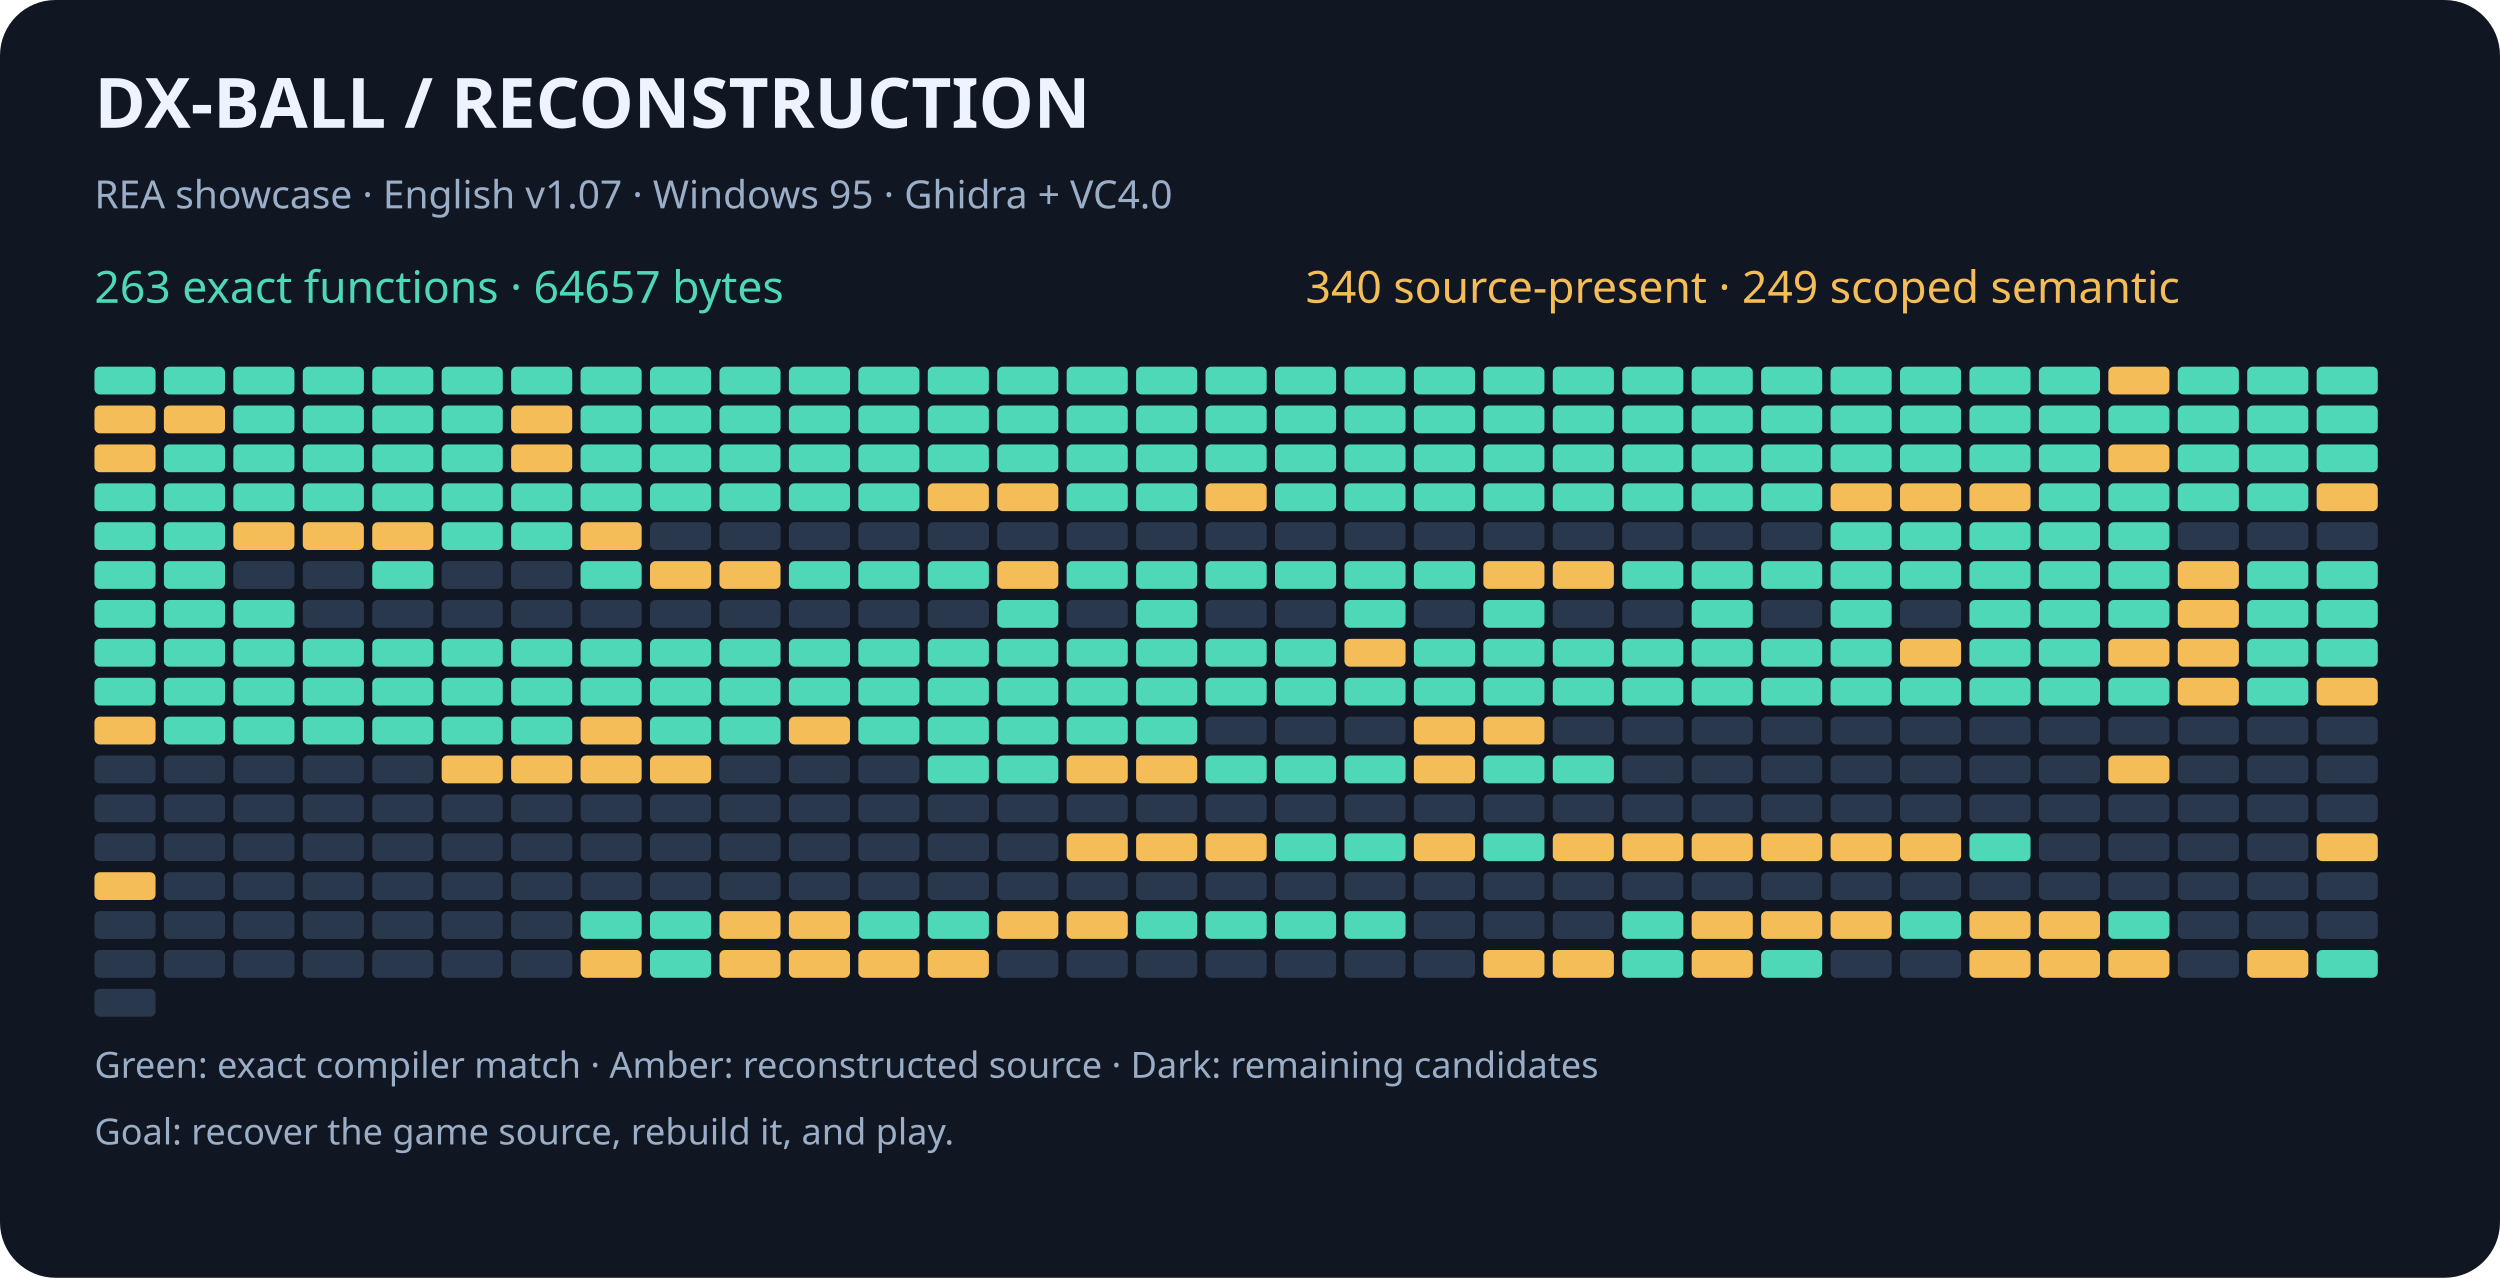
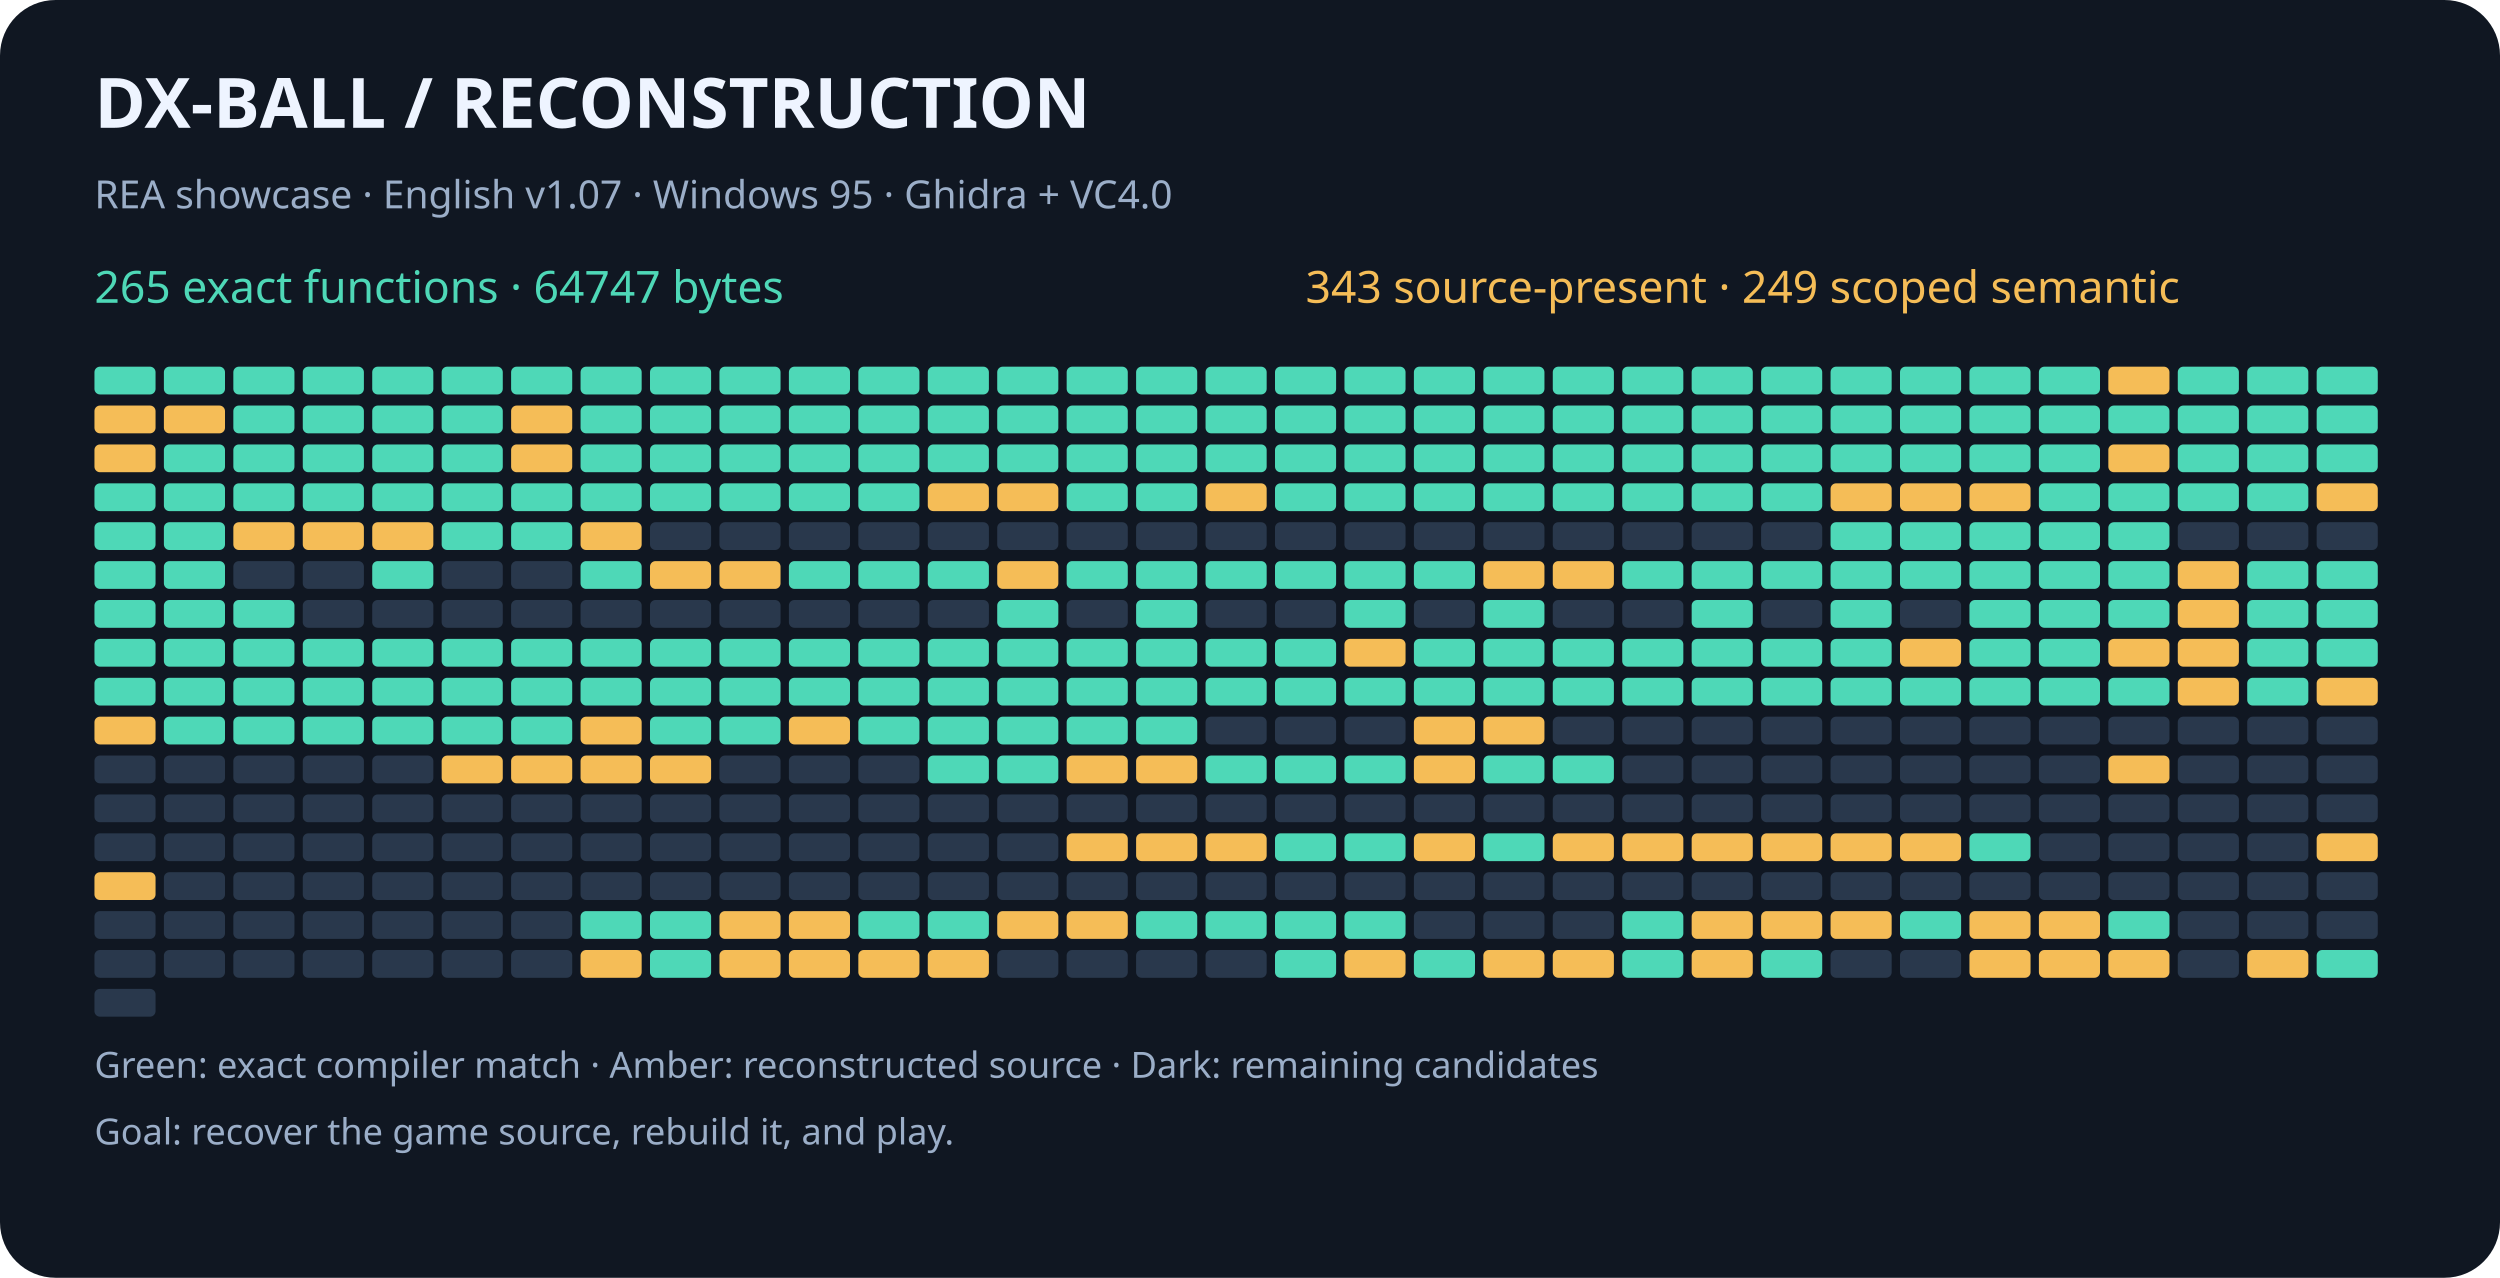
<svg xmlns="http://www.w3.org/2000/svg" width="900" height="460" viewBox="0 0 900 460" role="img" aria-labelledby="title desc">
  <rect width="900" height="460" rx="20" fill="#101722" />
  <g font-family="sans-serif">
    <text x="34" y="46" fill="#eef4ff" font-size="25" font-weight="bold">DX-BALL  /  RECONSTRUCTION</text>
    <text x="34" y="75" fill="#9baec8" font-size="14">REA showcase · English v1.07 · Windows 95 · Ghidra + VC4.0</text>
-     <text x="34" y="109" fill="#4ed8b7" font-size="16">263 exact functions · 64657 bytes</text>
-     <text x="470" y="109" fill="#f5bd57" font-size="16">340 source-present · 249 scoped semantic</text>
+     <text x="34" y="109" fill="#4ed8b7" font-size="16">265 exact functions · 64747 bytes</text>
+     <text x="470" y="109" fill="#f5bd57" font-size="16">343 source-present · 249 scoped semantic</text>
    <rect x="34" y="132" width="22" height="10" rx="2" fill="#4ed8b7" />
    <rect x="59" y="132" width="22" height="10" rx="2" fill="#4ed8b7" />
    <rect x="84" y="132" width="22" height="10" rx="2" fill="#4ed8b7" />
    <rect x="109" y="132" width="22" height="10" rx="2" fill="#4ed8b7" />
    <rect x="134" y="132" width="22" height="10" rx="2" fill="#4ed8b7" />
    <rect x="159" y="132" width="22" height="10" rx="2" fill="#4ed8b7" />
    <rect x="184" y="132" width="22" height="10" rx="2" fill="#4ed8b7" />
    <rect x="209" y="132" width="22" height="10" rx="2" fill="#4ed8b7" />
    <rect x="234" y="132" width="22" height="10" rx="2" fill="#4ed8b7" />
    <rect x="259" y="132" width="22" height="10" rx="2" fill="#4ed8b7" />
    <rect x="284" y="132" width="22" height="10" rx="2" fill="#4ed8b7" />
    <rect x="309" y="132" width="22" height="10" rx="2" fill="#4ed8b7" />
    <rect x="334" y="132" width="22" height="10" rx="2" fill="#4ed8b7" />
    <rect x="359" y="132" width="22" height="10" rx="2" fill="#4ed8b7" />
    <rect x="384" y="132" width="22" height="10" rx="2" fill="#4ed8b7" />
    <rect x="409" y="132" width="22" height="10" rx="2" fill="#4ed8b7" />
    <rect x="434" y="132" width="22" height="10" rx="2" fill="#4ed8b7" />
    <rect x="459" y="132" width="22" height="10" rx="2" fill="#4ed8b7" />
    <rect x="484" y="132" width="22" height="10" rx="2" fill="#4ed8b7" />
    <rect x="509" y="132" width="22" height="10" rx="2" fill="#4ed8b7" />
    <rect x="534" y="132" width="22" height="10" rx="2" fill="#4ed8b7" />
    <rect x="559" y="132" width="22" height="10" rx="2" fill="#4ed8b7" />
    <rect x="584" y="132" width="22" height="10" rx="2" fill="#4ed8b7" />
    <rect x="609" y="132" width="22" height="10" rx="2" fill="#4ed8b7" />
    <rect x="634" y="132" width="22" height="10" rx="2" fill="#4ed8b7" />
    <rect x="659" y="132" width="22" height="10" rx="2" fill="#4ed8b7" />
    <rect x="684" y="132" width="22" height="10" rx="2" fill="#4ed8b7" />
    <rect x="709" y="132" width="22" height="10" rx="2" fill="#4ed8b7" />
    <rect x="734" y="132" width="22" height="10" rx="2" fill="#4ed8b7" />
    <rect x="759" y="132" width="22" height="10" rx="2" fill="#f5bd57" />
    <rect x="784" y="132" width="22" height="10" rx="2" fill="#4ed8b7" />
    <rect x="809" y="132" width="22" height="10" rx="2" fill="#4ed8b7" />
    <rect x="834" y="132" width="22" height="10" rx="2" fill="#4ed8b7" />
    <rect x="34" y="146" width="22" height="10" rx="2" fill="#f5bd57" />
    <rect x="59" y="146" width="22" height="10" rx="2" fill="#f5bd57" />
    <rect x="84" y="146" width="22" height="10" rx="2" fill="#4ed8b7" />
    <rect x="109" y="146" width="22" height="10" rx="2" fill="#4ed8b7" />
    <rect x="134" y="146" width="22" height="10" rx="2" fill="#4ed8b7" />
    <rect x="159" y="146" width="22" height="10" rx="2" fill="#4ed8b7" />
    <rect x="184" y="146" width="22" height="10" rx="2" fill="#f5bd57" />
    <rect x="209" y="146" width="22" height="10" rx="2" fill="#4ed8b7" />
    <rect x="234" y="146" width="22" height="10" rx="2" fill="#4ed8b7" />
    <rect x="259" y="146" width="22" height="10" rx="2" fill="#4ed8b7" />
    <rect x="284" y="146" width="22" height="10" rx="2" fill="#4ed8b7" />
    <rect x="309" y="146" width="22" height="10" rx="2" fill="#4ed8b7" />
    <rect x="334" y="146" width="22" height="10" rx="2" fill="#4ed8b7" />
    <rect x="359" y="146" width="22" height="10" rx="2" fill="#4ed8b7" />
    <rect x="384" y="146" width="22" height="10" rx="2" fill="#4ed8b7" />
    <rect x="409" y="146" width="22" height="10" rx="2" fill="#4ed8b7" />
    <rect x="434" y="146" width="22" height="10" rx="2" fill="#4ed8b7" />
    <rect x="459" y="146" width="22" height="10" rx="2" fill="#4ed8b7" />
    <rect x="484" y="146" width="22" height="10" rx="2" fill="#4ed8b7" />
    <rect x="509" y="146" width="22" height="10" rx="2" fill="#4ed8b7" />
    <rect x="534" y="146" width="22" height="10" rx="2" fill="#4ed8b7" />
    <rect x="559" y="146" width="22" height="10" rx="2" fill="#4ed8b7" />
    <rect x="584" y="146" width="22" height="10" rx="2" fill="#4ed8b7" />
    <rect x="609" y="146" width="22" height="10" rx="2" fill="#4ed8b7" />
    <rect x="634" y="146" width="22" height="10" rx="2" fill="#4ed8b7" />
    <rect x="659" y="146" width="22" height="10" rx="2" fill="#4ed8b7" />
    <rect x="684" y="146" width="22" height="10" rx="2" fill="#4ed8b7" />
    <rect x="709" y="146" width="22" height="10" rx="2" fill="#4ed8b7" />
    <rect x="734" y="146" width="22" height="10" rx="2" fill="#4ed8b7" />
    <rect x="759" y="146" width="22" height="10" rx="2" fill="#4ed8b7" />
    <rect x="784" y="146" width="22" height="10" rx="2" fill="#4ed8b7" />
    <rect x="809" y="146" width="22" height="10" rx="2" fill="#4ed8b7" />
    <rect x="834" y="146" width="22" height="10" rx="2" fill="#4ed8b7" />
    <rect x="34" y="160" width="22" height="10" rx="2" fill="#f5bd57" />
    <rect x="59" y="160" width="22" height="10" rx="2" fill="#4ed8b7" />
    <rect x="84" y="160" width="22" height="10" rx="2" fill="#4ed8b7" />
    <rect x="109" y="160" width="22" height="10" rx="2" fill="#4ed8b7" />
    <rect x="134" y="160" width="22" height="10" rx="2" fill="#4ed8b7" />
    <rect x="159" y="160" width="22" height="10" rx="2" fill="#4ed8b7" />
    <rect x="184" y="160" width="22" height="10" rx="2" fill="#f5bd57" />
    <rect x="209" y="160" width="22" height="10" rx="2" fill="#4ed8b7" />
    <rect x="234" y="160" width="22" height="10" rx="2" fill="#4ed8b7" />
    <rect x="259" y="160" width="22" height="10" rx="2" fill="#4ed8b7" />
    <rect x="284" y="160" width="22" height="10" rx="2" fill="#4ed8b7" />
    <rect x="309" y="160" width="22" height="10" rx="2" fill="#4ed8b7" />
    <rect x="334" y="160" width="22" height="10" rx="2" fill="#4ed8b7" />
    <rect x="359" y="160" width="22" height="10" rx="2" fill="#4ed8b7" />
    <rect x="384" y="160" width="22" height="10" rx="2" fill="#4ed8b7" />
    <rect x="409" y="160" width="22" height="10" rx="2" fill="#4ed8b7" />
    <rect x="434" y="160" width="22" height="10" rx="2" fill="#4ed8b7" />
    <rect x="459" y="160" width="22" height="10" rx="2" fill="#4ed8b7" />
    <rect x="484" y="160" width="22" height="10" rx="2" fill="#4ed8b7" />
    <rect x="509" y="160" width="22" height="10" rx="2" fill="#4ed8b7" />
    <rect x="534" y="160" width="22" height="10" rx="2" fill="#4ed8b7" />
    <rect x="559" y="160" width="22" height="10" rx="2" fill="#4ed8b7" />
    <rect x="584" y="160" width="22" height="10" rx="2" fill="#4ed8b7" />
    <rect x="609" y="160" width="22" height="10" rx="2" fill="#4ed8b7" />
    <rect x="634" y="160" width="22" height="10" rx="2" fill="#4ed8b7" />
    <rect x="659" y="160" width="22" height="10" rx="2" fill="#4ed8b7" />
    <rect x="684" y="160" width="22" height="10" rx="2" fill="#4ed8b7" />
    <rect x="709" y="160" width="22" height="10" rx="2" fill="#4ed8b7" />
    <rect x="734" y="160" width="22" height="10" rx="2" fill="#4ed8b7" />
    <rect x="759" y="160" width="22" height="10" rx="2" fill="#f5bd57" />
    <rect x="784" y="160" width="22" height="10" rx="2" fill="#4ed8b7" />
    <rect x="809" y="160" width="22" height="10" rx="2" fill="#4ed8b7" />
    <rect x="834" y="160" width="22" height="10" rx="2" fill="#4ed8b7" />
    <rect x="34" y="174" width="22" height="10" rx="2" fill="#4ed8b7" />
    <rect x="59" y="174" width="22" height="10" rx="2" fill="#4ed8b7" />
    <rect x="84" y="174" width="22" height="10" rx="2" fill="#4ed8b7" />
    <rect x="109" y="174" width="22" height="10" rx="2" fill="#4ed8b7" />
    <rect x="134" y="174" width="22" height="10" rx="2" fill="#4ed8b7" />
    <rect x="159" y="174" width="22" height="10" rx="2" fill="#4ed8b7" />
    <rect x="184" y="174" width="22" height="10" rx="2" fill="#4ed8b7" />
    <rect x="209" y="174" width="22" height="10" rx="2" fill="#4ed8b7" />
    <rect x="234" y="174" width="22" height="10" rx="2" fill="#4ed8b7" />
    <rect x="259" y="174" width="22" height="10" rx="2" fill="#4ed8b7" />
    <rect x="284" y="174" width="22" height="10" rx="2" fill="#4ed8b7" />
    <rect x="309" y="174" width="22" height="10" rx="2" fill="#4ed8b7" />
    <rect x="334" y="174" width="22" height="10" rx="2" fill="#f5bd57" />
    <rect x="359" y="174" width="22" height="10" rx="2" fill="#f5bd57" />
    <rect x="384" y="174" width="22" height="10" rx="2" fill="#4ed8b7" />
    <rect x="409" y="174" width="22" height="10" rx="2" fill="#4ed8b7" />
    <rect x="434" y="174" width="22" height="10" rx="2" fill="#f5bd57" />
    <rect x="459" y="174" width="22" height="10" rx="2" fill="#4ed8b7" />
    <rect x="484" y="174" width="22" height="10" rx="2" fill="#4ed8b7" />
    <rect x="509" y="174" width="22" height="10" rx="2" fill="#4ed8b7" />
    <rect x="534" y="174" width="22" height="10" rx="2" fill="#4ed8b7" />
    <rect x="559" y="174" width="22" height="10" rx="2" fill="#4ed8b7" />
    <rect x="584" y="174" width="22" height="10" rx="2" fill="#4ed8b7" />
    <rect x="609" y="174" width="22" height="10" rx="2" fill="#4ed8b7" />
    <rect x="634" y="174" width="22" height="10" rx="2" fill="#4ed8b7" />
    <rect x="659" y="174" width="22" height="10" rx="2" fill="#f5bd57" />
    <rect x="684" y="174" width="22" height="10" rx="2" fill="#f5bd57" />
    <rect x="709" y="174" width="22" height="10" rx="2" fill="#f5bd57" />
    <rect x="734" y="174" width="22" height="10" rx="2" fill="#4ed8b7" />
    <rect x="759" y="174" width="22" height="10" rx="2" fill="#4ed8b7" />
    <rect x="784" y="174" width="22" height="10" rx="2" fill="#4ed8b7" />
    <rect x="809" y="174" width="22" height="10" rx="2" fill="#4ed8b7" />
    <rect x="834" y="174" width="22" height="10" rx="2" fill="#f5bd57" />
    <rect x="34" y="188" width="22" height="10" rx="2" fill="#4ed8b7" />
    <rect x="59" y="188" width="22" height="10" rx="2" fill="#4ed8b7" />
    <rect x="84" y="188" width="22" height="10" rx="2" fill="#f5bd57" />
    <rect x="109" y="188" width="22" height="10" rx="2" fill="#f5bd57" />
    <rect x="134" y="188" width="22" height="10" rx="2" fill="#f5bd57" />
    <rect x="159" y="188" width="22" height="10" rx="2" fill="#4ed8b7" />
    <rect x="184" y="188" width="22" height="10" rx="2" fill="#4ed8b7" />
    <rect x="209" y="188" width="22" height="10" rx="2" fill="#f5bd57" />
    <rect x="234" y="188" width="22" height="10" rx="2" fill="#29384c" />
    <rect x="259" y="188" width="22" height="10" rx="2" fill="#29384c" />
    <rect x="284" y="188" width="22" height="10" rx="2" fill="#29384c" />
    <rect x="309" y="188" width="22" height="10" rx="2" fill="#29384c" />
    <rect x="334" y="188" width="22" height="10" rx="2" fill="#29384c" />
    <rect x="359" y="188" width="22" height="10" rx="2" fill="#29384c" />
    <rect x="384" y="188" width="22" height="10" rx="2" fill="#29384c" />
    <rect x="409" y="188" width="22" height="10" rx="2" fill="#29384c" />
    <rect x="434" y="188" width="22" height="10" rx="2" fill="#29384c" />
    <rect x="459" y="188" width="22" height="10" rx="2" fill="#29384c" />
    <rect x="484" y="188" width="22" height="10" rx="2" fill="#29384c" />
    <rect x="509" y="188" width="22" height="10" rx="2" fill="#29384c" />
    <rect x="534" y="188" width="22" height="10" rx="2" fill="#29384c" />
    <rect x="559" y="188" width="22" height="10" rx="2" fill="#29384c" />
    <rect x="584" y="188" width="22" height="10" rx="2" fill="#29384c" />
    <rect x="609" y="188" width="22" height="10" rx="2" fill="#29384c" />
    <rect x="634" y="188" width="22" height="10" rx="2" fill="#29384c" />
    <rect x="659" y="188" width="22" height="10" rx="2" fill="#4ed8b7" />
    <rect x="684" y="188" width="22" height="10" rx="2" fill="#4ed8b7" />
    <rect x="709" y="188" width="22" height="10" rx="2" fill="#4ed8b7" />
    <rect x="734" y="188" width="22" height="10" rx="2" fill="#4ed8b7" />
    <rect x="759" y="188" width="22" height="10" rx="2" fill="#4ed8b7" />
    <rect x="784" y="188" width="22" height="10" rx="2" fill="#29384c" />
    <rect x="809" y="188" width="22" height="10" rx="2" fill="#29384c" />
    <rect x="834" y="188" width="22" height="10" rx="2" fill="#29384c" />
    <rect x="34" y="202" width="22" height="10" rx="2" fill="#4ed8b7" />
    <rect x="59" y="202" width="22" height="10" rx="2" fill="#4ed8b7" />
    <rect x="84" y="202" width="22" height="10" rx="2" fill="#29384c" />
    <rect x="109" y="202" width="22" height="10" rx="2" fill="#29384c" />
    <rect x="134" y="202" width="22" height="10" rx="2" fill="#4ed8b7" />
    <rect x="159" y="202" width="22" height="10" rx="2" fill="#29384c" />
    <rect x="184" y="202" width="22" height="10" rx="2" fill="#29384c" />
    <rect x="209" y="202" width="22" height="10" rx="2" fill="#4ed8b7" />
    <rect x="234" y="202" width="22" height="10" rx="2" fill="#f5bd57" />
    <rect x="259" y="202" width="22" height="10" rx="2" fill="#f5bd57" />
    <rect x="284" y="202" width="22" height="10" rx="2" fill="#4ed8b7" />
    <rect x="309" y="202" width="22" height="10" rx="2" fill="#4ed8b7" />
    <rect x="334" y="202" width="22" height="10" rx="2" fill="#4ed8b7" />
    <rect x="359" y="202" width="22" height="10" rx="2" fill="#f5bd57" />
    <rect x="384" y="202" width="22" height="10" rx="2" fill="#4ed8b7" />
    <rect x="409" y="202" width="22" height="10" rx="2" fill="#4ed8b7" />
    <rect x="434" y="202" width="22" height="10" rx="2" fill="#4ed8b7" />
    <rect x="459" y="202" width="22" height="10" rx="2" fill="#4ed8b7" />
    <rect x="484" y="202" width="22" height="10" rx="2" fill="#4ed8b7" />
    <rect x="509" y="202" width="22" height="10" rx="2" fill="#4ed8b7" />
    <rect x="534" y="202" width="22" height="10" rx="2" fill="#f5bd57" />
    <rect x="559" y="202" width="22" height="10" rx="2" fill="#f5bd57" />
    <rect x="584" y="202" width="22" height="10" rx="2" fill="#4ed8b7" />
    <rect x="609" y="202" width="22" height="10" rx="2" fill="#4ed8b7" />
    <rect x="634" y="202" width="22" height="10" rx="2" fill="#4ed8b7" />
    <rect x="659" y="202" width="22" height="10" rx="2" fill="#4ed8b7" />
    <rect x="684" y="202" width="22" height="10" rx="2" fill="#4ed8b7" />
    <rect x="709" y="202" width="22" height="10" rx="2" fill="#4ed8b7" />
    <rect x="734" y="202" width="22" height="10" rx="2" fill="#4ed8b7" />
    <rect x="759" y="202" width="22" height="10" rx="2" fill="#4ed8b7" />
    <rect x="784" y="202" width="22" height="10" rx="2" fill="#f5bd57" />
    <rect x="809" y="202" width="22" height="10" rx="2" fill="#4ed8b7" />
    <rect x="834" y="202" width="22" height="10" rx="2" fill="#4ed8b7" />
    <rect x="34" y="216" width="22" height="10" rx="2" fill="#4ed8b7" />
    <rect x="59" y="216" width="22" height="10" rx="2" fill="#4ed8b7" />
    <rect x="84" y="216" width="22" height="10" rx="2" fill="#4ed8b7" />
    <rect x="109" y="216" width="22" height="10" rx="2" fill="#29384c" />
    <rect x="134" y="216" width="22" height="10" rx="2" fill="#29384c" />
    <rect x="159" y="216" width="22" height="10" rx="2" fill="#29384c" />
    <rect x="184" y="216" width="22" height="10" rx="2" fill="#29384c" />
    <rect x="209" y="216" width="22" height="10" rx="2" fill="#29384c" />
    <rect x="234" y="216" width="22" height="10" rx="2" fill="#29384c" />
    <rect x="259" y="216" width="22" height="10" rx="2" fill="#29384c" />
    <rect x="284" y="216" width="22" height="10" rx="2" fill="#29384c" />
    <rect x="309" y="216" width="22" height="10" rx="2" fill="#29384c" />
    <rect x="334" y="216" width="22" height="10" rx="2" fill="#29384c" />
    <rect x="359" y="216" width="22" height="10" rx="2" fill="#4ed8b7" />
    <rect x="384" y="216" width="22" height="10" rx="2" fill="#29384c" />
    <rect x="409" y="216" width="22" height="10" rx="2" fill="#4ed8b7" />
    <rect x="434" y="216" width="22" height="10" rx="2" fill="#29384c" />
    <rect x="459" y="216" width="22" height="10" rx="2" fill="#29384c" />
    <rect x="484" y="216" width="22" height="10" rx="2" fill="#4ed8b7" />
    <rect x="509" y="216" width="22" height="10" rx="2" fill="#29384c" />
    <rect x="534" y="216" width="22" height="10" rx="2" fill="#4ed8b7" />
    <rect x="559" y="216" width="22" height="10" rx="2" fill="#29384c" />
    <rect x="584" y="216" width="22" height="10" rx="2" fill="#29384c" />
    <rect x="609" y="216" width="22" height="10" rx="2" fill="#4ed8b7" />
    <rect x="634" y="216" width="22" height="10" rx="2" fill="#29384c" />
    <rect x="659" y="216" width="22" height="10" rx="2" fill="#4ed8b7" />
    <rect x="684" y="216" width="22" height="10" rx="2" fill="#29384c" />
    <rect x="709" y="216" width="22" height="10" rx="2" fill="#4ed8b7" />
    <rect x="734" y="216" width="22" height="10" rx="2" fill="#4ed8b7" />
    <rect x="759" y="216" width="22" height="10" rx="2" fill="#4ed8b7" />
    <rect x="784" y="216" width="22" height="10" rx="2" fill="#f5bd57" />
    <rect x="809" y="216" width="22" height="10" rx="2" fill="#4ed8b7" />
    <rect x="834" y="216" width="22" height="10" rx="2" fill="#4ed8b7" />
    <rect x="34" y="230" width="22" height="10" rx="2" fill="#4ed8b7" />
    <rect x="59" y="230" width="22" height="10" rx="2" fill="#4ed8b7" />
    <rect x="84" y="230" width="22" height="10" rx="2" fill="#4ed8b7" />
    <rect x="109" y="230" width="22" height="10" rx="2" fill="#4ed8b7" />
    <rect x="134" y="230" width="22" height="10" rx="2" fill="#4ed8b7" />
    <rect x="159" y="230" width="22" height="10" rx="2" fill="#4ed8b7" />
    <rect x="184" y="230" width="22" height="10" rx="2" fill="#4ed8b7" />
    <rect x="209" y="230" width="22" height="10" rx="2" fill="#4ed8b7" />
    <rect x="234" y="230" width="22" height="10" rx="2" fill="#4ed8b7" />
    <rect x="259" y="230" width="22" height="10" rx="2" fill="#4ed8b7" />
    <rect x="284" y="230" width="22" height="10" rx="2" fill="#4ed8b7" />
    <rect x="309" y="230" width="22" height="10" rx="2" fill="#4ed8b7" />
    <rect x="334" y="230" width="22" height="10" rx="2" fill="#4ed8b7" />
    <rect x="359" y="230" width="22" height="10" rx="2" fill="#4ed8b7" />
    <rect x="384" y="230" width="22" height="10" rx="2" fill="#4ed8b7" />
    <rect x="409" y="230" width="22" height="10" rx="2" fill="#4ed8b7" />
    <rect x="434" y="230" width="22" height="10" rx="2" fill="#4ed8b7" />
    <rect x="459" y="230" width="22" height="10" rx="2" fill="#4ed8b7" />
    <rect x="484" y="230" width="22" height="10" rx="2" fill="#f5bd57" />
    <rect x="509" y="230" width="22" height="10" rx="2" fill="#4ed8b7" />
    <rect x="534" y="230" width="22" height="10" rx="2" fill="#4ed8b7" />
    <rect x="559" y="230" width="22" height="10" rx="2" fill="#4ed8b7" />
    <rect x="584" y="230" width="22" height="10" rx="2" fill="#4ed8b7" />
    <rect x="609" y="230" width="22" height="10" rx="2" fill="#4ed8b7" />
    <rect x="634" y="230" width="22" height="10" rx="2" fill="#4ed8b7" />
    <rect x="659" y="230" width="22" height="10" rx="2" fill="#4ed8b7" />
    <rect x="684" y="230" width="22" height="10" rx="2" fill="#f5bd57" />
    <rect x="709" y="230" width="22" height="10" rx="2" fill="#4ed8b7" />
    <rect x="734" y="230" width="22" height="10" rx="2" fill="#4ed8b7" />
    <rect x="759" y="230" width="22" height="10" rx="2" fill="#f5bd57" />
    <rect x="784" y="230" width="22" height="10" rx="2" fill="#f5bd57" />
    <rect x="809" y="230" width="22" height="10" rx="2" fill="#4ed8b7" />
    <rect x="834" y="230" width="22" height="10" rx="2" fill="#4ed8b7" />
    <rect x="34" y="244" width="22" height="10" rx="2" fill="#4ed8b7" />
    <rect x="59" y="244" width="22" height="10" rx="2" fill="#4ed8b7" />
    <rect x="84" y="244" width="22" height="10" rx="2" fill="#4ed8b7" />
    <rect x="109" y="244" width="22" height="10" rx="2" fill="#4ed8b7" />
    <rect x="134" y="244" width="22" height="10" rx="2" fill="#4ed8b7" />
    <rect x="159" y="244" width="22" height="10" rx="2" fill="#4ed8b7" />
    <rect x="184" y="244" width="22" height="10" rx="2" fill="#4ed8b7" />
    <rect x="209" y="244" width="22" height="10" rx="2" fill="#4ed8b7" />
    <rect x="234" y="244" width="22" height="10" rx="2" fill="#4ed8b7" />
    <rect x="259" y="244" width="22" height="10" rx="2" fill="#4ed8b7" />
    <rect x="284" y="244" width="22" height="10" rx="2" fill="#4ed8b7" />
    <rect x="309" y="244" width="22" height="10" rx="2" fill="#4ed8b7" />
    <rect x="334" y="244" width="22" height="10" rx="2" fill="#4ed8b7" />
    <rect x="359" y="244" width="22" height="10" rx="2" fill="#4ed8b7" />
    <rect x="384" y="244" width="22" height="10" rx="2" fill="#4ed8b7" />
    <rect x="409" y="244" width="22" height="10" rx="2" fill="#4ed8b7" />
    <rect x="434" y="244" width="22" height="10" rx="2" fill="#4ed8b7" />
    <rect x="459" y="244" width="22" height="10" rx="2" fill="#4ed8b7" />
    <rect x="484" y="244" width="22" height="10" rx="2" fill="#4ed8b7" />
    <rect x="509" y="244" width="22" height="10" rx="2" fill="#4ed8b7" />
    <rect x="534" y="244" width="22" height="10" rx="2" fill="#4ed8b7" />
    <rect x="559" y="244" width="22" height="10" rx="2" fill="#4ed8b7" />
    <rect x="584" y="244" width="22" height="10" rx="2" fill="#4ed8b7" />
    <rect x="609" y="244" width="22" height="10" rx="2" fill="#4ed8b7" />
    <rect x="634" y="244" width="22" height="10" rx="2" fill="#4ed8b7" />
    <rect x="659" y="244" width="22" height="10" rx="2" fill="#4ed8b7" />
    <rect x="684" y="244" width="22" height="10" rx="2" fill="#4ed8b7" />
    <rect x="709" y="244" width="22" height="10" rx="2" fill="#4ed8b7" />
    <rect x="734" y="244" width="22" height="10" rx="2" fill="#4ed8b7" />
    <rect x="759" y="244" width="22" height="10" rx="2" fill="#4ed8b7" />
    <rect x="784" y="244" width="22" height="10" rx="2" fill="#f5bd57" />
    <rect x="809" y="244" width="22" height="10" rx="2" fill="#4ed8b7" />
    <rect x="834" y="244" width="22" height="10" rx="2" fill="#f5bd57" />
    <rect x="34" y="258" width="22" height="10" rx="2" fill="#f5bd57" />
    <rect x="59" y="258" width="22" height="10" rx="2" fill="#4ed8b7" />
    <rect x="84" y="258" width="22" height="10" rx="2" fill="#4ed8b7" />
    <rect x="109" y="258" width="22" height="10" rx="2" fill="#4ed8b7" />
    <rect x="134" y="258" width="22" height="10" rx="2" fill="#4ed8b7" />
    <rect x="159" y="258" width="22" height="10" rx="2" fill="#4ed8b7" />
    <rect x="184" y="258" width="22" height="10" rx="2" fill="#4ed8b7" />
    <rect x="209" y="258" width="22" height="10" rx="2" fill="#f5bd57" />
    <rect x="234" y="258" width="22" height="10" rx="2" fill="#4ed8b7" />
    <rect x="259" y="258" width="22" height="10" rx="2" fill="#4ed8b7" />
    <rect x="284" y="258" width="22" height="10" rx="2" fill="#f5bd57" />
    <rect x="309" y="258" width="22" height="10" rx="2" fill="#4ed8b7" />
    <rect x="334" y="258" width="22" height="10" rx="2" fill="#4ed8b7" />
    <rect x="359" y="258" width="22" height="10" rx="2" fill="#4ed8b7" />
    <rect x="384" y="258" width="22" height="10" rx="2" fill="#4ed8b7" />
    <rect x="409" y="258" width="22" height="10" rx="2" fill="#4ed8b7" />
    <rect x="434" y="258" width="22" height="10" rx="2" fill="#29384c" />
    <rect x="459" y="258" width="22" height="10" rx="2" fill="#29384c" />
    <rect x="484" y="258" width="22" height="10" rx="2" fill="#29384c" />
    <rect x="509" y="258" width="22" height="10" rx="2" fill="#f5bd57" />
    <rect x="534" y="258" width="22" height="10" rx="2" fill="#f5bd57" />
    <rect x="559" y="258" width="22" height="10" rx="2" fill="#29384c" />
    <rect x="584" y="258" width="22" height="10" rx="2" fill="#29384c" />
    <rect x="609" y="258" width="22" height="10" rx="2" fill="#29384c" />
    <rect x="634" y="258" width="22" height="10" rx="2" fill="#29384c" />
    <rect x="659" y="258" width="22" height="10" rx="2" fill="#29384c" />
    <rect x="684" y="258" width="22" height="10" rx="2" fill="#29384c" />
    <rect x="709" y="258" width="22" height="10" rx="2" fill="#29384c" />
    <rect x="734" y="258" width="22" height="10" rx="2" fill="#29384c" />
    <rect x="759" y="258" width="22" height="10" rx="2" fill="#29384c" />
    <rect x="784" y="258" width="22" height="10" rx="2" fill="#29384c" />
    <rect x="809" y="258" width="22" height="10" rx="2" fill="#29384c" />
    <rect x="834" y="258" width="22" height="10" rx="2" fill="#29384c" />
    <rect x="34" y="272" width="22" height="10" rx="2" fill="#29384c" />
    <rect x="59" y="272" width="22" height="10" rx="2" fill="#29384c" />
    <rect x="84" y="272" width="22" height="10" rx="2" fill="#29384c" />
    <rect x="109" y="272" width="22" height="10" rx="2" fill="#29384c" />
    <rect x="134" y="272" width="22" height="10" rx="2" fill="#29384c" />
    <rect x="159" y="272" width="22" height="10" rx="2" fill="#f5bd57" />
    <rect x="184" y="272" width="22" height="10" rx="2" fill="#f5bd57" />
    <rect x="209" y="272" width="22" height="10" rx="2" fill="#f5bd57" />
    <rect x="234" y="272" width="22" height="10" rx="2" fill="#f5bd57" />
    <rect x="259" y="272" width="22" height="10" rx="2" fill="#29384c" />
    <rect x="284" y="272" width="22" height="10" rx="2" fill="#29384c" />
    <rect x="309" y="272" width="22" height="10" rx="2" fill="#29384c" />
    <rect x="334" y="272" width="22" height="10" rx="2" fill="#4ed8b7" />
    <rect x="359" y="272" width="22" height="10" rx="2" fill="#4ed8b7" />
    <rect x="384" y="272" width="22" height="10" rx="2" fill="#f5bd57" />
    <rect x="409" y="272" width="22" height="10" rx="2" fill="#f5bd57" />
    <rect x="434" y="272" width="22" height="10" rx="2" fill="#4ed8b7" />
    <rect x="459" y="272" width="22" height="10" rx="2" fill="#4ed8b7" />
    <rect x="484" y="272" width="22" height="10" rx="2" fill="#4ed8b7" />
    <rect x="509" y="272" width="22" height="10" rx="2" fill="#f5bd57" />
    <rect x="534" y="272" width="22" height="10" rx="2" fill="#4ed8b7" />
    <rect x="559" y="272" width="22" height="10" rx="2" fill="#4ed8b7" />
    <rect x="584" y="272" width="22" height="10" rx="2" fill="#29384c" />
    <rect x="609" y="272" width="22" height="10" rx="2" fill="#29384c" />
    <rect x="634" y="272" width="22" height="10" rx="2" fill="#29384c" />
    <rect x="659" y="272" width="22" height="10" rx="2" fill="#29384c" />
    <rect x="684" y="272" width="22" height="10" rx="2" fill="#29384c" />
    <rect x="709" y="272" width="22" height="10" rx="2" fill="#29384c" />
    <rect x="734" y="272" width="22" height="10" rx="2" fill="#29384c" />
    <rect x="759" y="272" width="22" height="10" rx="2" fill="#f5bd57" />
    <rect x="784" y="272" width="22" height="10" rx="2" fill="#29384c" />
    <rect x="809" y="272" width="22" height="10" rx="2" fill="#29384c" />
    <rect x="834" y="272" width="22" height="10" rx="2" fill="#29384c" />
    <rect x="34" y="286" width="22" height="10" rx="2" fill="#29384c" />
    <rect x="59" y="286" width="22" height="10" rx="2" fill="#29384c" />
    <rect x="84" y="286" width="22" height="10" rx="2" fill="#29384c" />
    <rect x="109" y="286" width="22" height="10" rx="2" fill="#29384c" />
    <rect x="134" y="286" width="22" height="10" rx="2" fill="#29384c" />
    <rect x="159" y="286" width="22" height="10" rx="2" fill="#29384c" />
    <rect x="184" y="286" width="22" height="10" rx="2" fill="#29384c" />
    <rect x="209" y="286" width="22" height="10" rx="2" fill="#29384c" />
    <rect x="234" y="286" width="22" height="10" rx="2" fill="#29384c" />
    <rect x="259" y="286" width="22" height="10" rx="2" fill="#29384c" />
    <rect x="284" y="286" width="22" height="10" rx="2" fill="#29384c" />
    <rect x="309" y="286" width="22" height="10" rx="2" fill="#29384c" />
    <rect x="334" y="286" width="22" height="10" rx="2" fill="#29384c" />
    <rect x="359" y="286" width="22" height="10" rx="2" fill="#29384c" />
    <rect x="384" y="286" width="22" height="10" rx="2" fill="#29384c" />
    <rect x="409" y="286" width="22" height="10" rx="2" fill="#29384c" />
    <rect x="434" y="286" width="22" height="10" rx="2" fill="#29384c" />
    <rect x="459" y="286" width="22" height="10" rx="2" fill="#29384c" />
    <rect x="484" y="286" width="22" height="10" rx="2" fill="#29384c" />
    <rect x="509" y="286" width="22" height="10" rx="2" fill="#29384c" />
    <rect x="534" y="286" width="22" height="10" rx="2" fill="#29384c" />
    <rect x="559" y="286" width="22" height="10" rx="2" fill="#29384c" />
    <rect x="584" y="286" width="22" height="10" rx="2" fill="#29384c" />
    <rect x="609" y="286" width="22" height="10" rx="2" fill="#29384c" />
    <rect x="634" y="286" width="22" height="10" rx="2" fill="#29384c" />
    <rect x="659" y="286" width="22" height="10" rx="2" fill="#29384c" />
    <rect x="684" y="286" width="22" height="10" rx="2" fill="#29384c" />
    <rect x="709" y="286" width="22" height="10" rx="2" fill="#29384c" />
    <rect x="734" y="286" width="22" height="10" rx="2" fill="#29384c" />
    <rect x="759" y="286" width="22" height="10" rx="2" fill="#29384c" />
    <rect x="784" y="286" width="22" height="10" rx="2" fill="#29384c" />
    <rect x="809" y="286" width="22" height="10" rx="2" fill="#29384c" />
    <rect x="834" y="286" width="22" height="10" rx="2" fill="#29384c" />
    <rect x="34" y="300" width="22" height="10" rx="2" fill="#29384c" />
    <rect x="59" y="300" width="22" height="10" rx="2" fill="#29384c" />
    <rect x="84" y="300" width="22" height="10" rx="2" fill="#29384c" />
    <rect x="109" y="300" width="22" height="10" rx="2" fill="#29384c" />
    <rect x="134" y="300" width="22" height="10" rx="2" fill="#29384c" />
    <rect x="159" y="300" width="22" height="10" rx="2" fill="#29384c" />
    <rect x="184" y="300" width="22" height="10" rx="2" fill="#29384c" />
    <rect x="209" y="300" width="22" height="10" rx="2" fill="#29384c" />
    <rect x="234" y="300" width="22" height="10" rx="2" fill="#29384c" />
    <rect x="259" y="300" width="22" height="10" rx="2" fill="#29384c" />
    <rect x="284" y="300" width="22" height="10" rx="2" fill="#29384c" />
    <rect x="309" y="300" width="22" height="10" rx="2" fill="#29384c" />
    <rect x="334" y="300" width="22" height="10" rx="2" fill="#29384c" />
    <rect x="359" y="300" width="22" height="10" rx="2" fill="#29384c" />
    <rect x="384" y="300" width="22" height="10" rx="2" fill="#f5bd57" />
    <rect x="409" y="300" width="22" height="10" rx="2" fill="#f5bd57" />
    <rect x="434" y="300" width="22" height="10" rx="2" fill="#f5bd57" />
    <rect x="459" y="300" width="22" height="10" rx="2" fill="#4ed8b7" />
    <rect x="484" y="300" width="22" height="10" rx="2" fill="#4ed8b7" />
    <rect x="509" y="300" width="22" height="10" rx="2" fill="#f5bd57" />
    <rect x="534" y="300" width="22" height="10" rx="2" fill="#4ed8b7" />
    <rect x="559" y="300" width="22" height="10" rx="2" fill="#f5bd57" />
    <rect x="584" y="300" width="22" height="10" rx="2" fill="#f5bd57" />
    <rect x="609" y="300" width="22" height="10" rx="2" fill="#f5bd57" />
    <rect x="634" y="300" width="22" height="10" rx="2" fill="#f5bd57" />
    <rect x="659" y="300" width="22" height="10" rx="2" fill="#f5bd57" />
    <rect x="684" y="300" width="22" height="10" rx="2" fill="#f5bd57" />
    <rect x="709" y="300" width="22" height="10" rx="2" fill="#4ed8b7" />
    <rect x="734" y="300" width="22" height="10" rx="2" fill="#29384c" />
    <rect x="759" y="300" width="22" height="10" rx="2" fill="#29384c" />
    <rect x="784" y="300" width="22" height="10" rx="2" fill="#29384c" />
    <rect x="809" y="300" width="22" height="10" rx="2" fill="#29384c" />
    <rect x="834" y="300" width="22" height="10" rx="2" fill="#f5bd57" />
    <rect x="34" y="314" width="22" height="10" rx="2" fill="#f5bd57" />
    <rect x="59" y="314" width="22" height="10" rx="2" fill="#29384c" />
    <rect x="84" y="314" width="22" height="10" rx="2" fill="#29384c" />
    <rect x="109" y="314" width="22" height="10" rx="2" fill="#29384c" />
    <rect x="134" y="314" width="22" height="10" rx="2" fill="#29384c" />
    <rect x="159" y="314" width="22" height="10" rx="2" fill="#29384c" />
    <rect x="184" y="314" width="22" height="10" rx="2" fill="#29384c" />
    <rect x="209" y="314" width="22" height="10" rx="2" fill="#29384c" />
    <rect x="234" y="314" width="22" height="10" rx="2" fill="#29384c" />
    <rect x="259" y="314" width="22" height="10" rx="2" fill="#29384c" />
    <rect x="284" y="314" width="22" height="10" rx="2" fill="#29384c" />
    <rect x="309" y="314" width="22" height="10" rx="2" fill="#29384c" />
    <rect x="334" y="314" width="22" height="10" rx="2" fill="#29384c" />
    <rect x="359" y="314" width="22" height="10" rx="2" fill="#29384c" />
    <rect x="384" y="314" width="22" height="10" rx="2" fill="#29384c" />
    <rect x="409" y="314" width="22" height="10" rx="2" fill="#29384c" />
    <rect x="434" y="314" width="22" height="10" rx="2" fill="#29384c" />
    <rect x="459" y="314" width="22" height="10" rx="2" fill="#29384c" />
    <rect x="484" y="314" width="22" height="10" rx="2" fill="#29384c" />
    <rect x="509" y="314" width="22" height="10" rx="2" fill="#29384c" />
    <rect x="534" y="314" width="22" height="10" rx="2" fill="#29384c" />
    <rect x="559" y="314" width="22" height="10" rx="2" fill="#29384c" />
    <rect x="584" y="314" width="22" height="10" rx="2" fill="#29384c" />
    <rect x="609" y="314" width="22" height="10" rx="2" fill="#29384c" />
    <rect x="634" y="314" width="22" height="10" rx="2" fill="#29384c" />
    <rect x="659" y="314" width="22" height="10" rx="2" fill="#29384c" />
    <rect x="684" y="314" width="22" height="10" rx="2" fill="#29384c" />
    <rect x="709" y="314" width="22" height="10" rx="2" fill="#29384c" />
    <rect x="734" y="314" width="22" height="10" rx="2" fill="#29384c" />
    <rect x="759" y="314" width="22" height="10" rx="2" fill="#29384c" />
    <rect x="784" y="314" width="22" height="10" rx="2" fill="#29384c" />
    <rect x="809" y="314" width="22" height="10" rx="2" fill="#29384c" />
    <rect x="834" y="314" width="22" height="10" rx="2" fill="#29384c" />
    <rect x="34" y="328" width="22" height="10" rx="2" fill="#29384c" />
    <rect x="59" y="328" width="22" height="10" rx="2" fill="#29384c" />
    <rect x="84" y="328" width="22" height="10" rx="2" fill="#29384c" />
    <rect x="109" y="328" width="22" height="10" rx="2" fill="#29384c" />
    <rect x="134" y="328" width="22" height="10" rx="2" fill="#29384c" />
    <rect x="159" y="328" width="22" height="10" rx="2" fill="#29384c" />
    <rect x="184" y="328" width="22" height="10" rx="2" fill="#29384c" />
    <rect x="209" y="328" width="22" height="10" rx="2" fill="#4ed8b7" />
    <rect x="234" y="328" width="22" height="10" rx="2" fill="#4ed8b7" />
    <rect x="259" y="328" width="22" height="10" rx="2" fill="#f5bd57" />
    <rect x="284" y="328" width="22" height="10" rx="2" fill="#f5bd57" />
    <rect x="309" y="328" width="22" height="10" rx="2" fill="#4ed8b7" />
    <rect x="334" y="328" width="22" height="10" rx="2" fill="#4ed8b7" />
    <rect x="359" y="328" width="22" height="10" rx="2" fill="#f5bd57" />
    <rect x="384" y="328" width="22" height="10" rx="2" fill="#f5bd57" />
    <rect x="409" y="328" width="22" height="10" rx="2" fill="#4ed8b7" />
    <rect x="434" y="328" width="22" height="10" rx="2" fill="#4ed8b7" />
    <rect x="459" y="328" width="22" height="10" rx="2" fill="#4ed8b7" />
    <rect x="484" y="328" width="22" height="10" rx="2" fill="#4ed8b7" />
    <rect x="509" y="328" width="22" height="10" rx="2" fill="#29384c" />
    <rect x="534" y="328" width="22" height="10" rx="2" fill="#29384c" />
    <rect x="559" y="328" width="22" height="10" rx="2" fill="#29384c" />
    <rect x="584" y="328" width="22" height="10" rx="2" fill="#4ed8b7" />
    <rect x="609" y="328" width="22" height="10" rx="2" fill="#f5bd57" />
    <rect x="634" y="328" width="22" height="10" rx="2" fill="#f5bd57" />
    <rect x="659" y="328" width="22" height="10" rx="2" fill="#f5bd57" />
    <rect x="684" y="328" width="22" height="10" rx="2" fill="#4ed8b7" />
    <rect x="709" y="328" width="22" height="10" rx="2" fill="#f5bd57" />
    <rect x="734" y="328" width="22" height="10" rx="2" fill="#f5bd57" />
    <rect x="759" y="328" width="22" height="10" rx="2" fill="#4ed8b7" />
    <rect x="784" y="328" width="22" height="10" rx="2" fill="#29384c" />
    <rect x="809" y="328" width="22" height="10" rx="2" fill="#29384c" />
    <rect x="834" y="328" width="22" height="10" rx="2" fill="#29384c" />
    <rect x="34" y="342" width="22" height="10" rx="2" fill="#29384c" />
    <rect x="59" y="342" width="22" height="10" rx="2" fill="#29384c" />
    <rect x="84" y="342" width="22" height="10" rx="2" fill="#29384c" />
    <rect x="109" y="342" width="22" height="10" rx="2" fill="#29384c" />
    <rect x="134" y="342" width="22" height="10" rx="2" fill="#29384c" />
    <rect x="159" y="342" width="22" height="10" rx="2" fill="#29384c" />
    <rect x="184" y="342" width="22" height="10" rx="2" fill="#29384c" />
    <rect x="209" y="342" width="22" height="10" rx="2" fill="#f5bd57" />
    <rect x="234" y="342" width="22" height="10" rx="2" fill="#4ed8b7" />
    <rect x="259" y="342" width="22" height="10" rx="2" fill="#f5bd57" />
    <rect x="284" y="342" width="22" height="10" rx="2" fill="#f5bd57" />
    <rect x="309" y="342" width="22" height="10" rx="2" fill="#f5bd57" />
    <rect x="334" y="342" width="22" height="10" rx="2" fill="#f5bd57" />
    <rect x="359" y="342" width="22" height="10" rx="2" fill="#29384c" />
    <rect x="384" y="342" width="22" height="10" rx="2" fill="#29384c" />
    <rect x="409" y="342" width="22" height="10" rx="2" fill="#29384c" />
    <rect x="434" y="342" width="22" height="10" rx="2" fill="#29384c" />
-     <rect x="459" y="342" width="22" height="10" rx="2" fill="#29384c" />
-     <rect x="484" y="342" width="22" height="10" rx="2" fill="#29384c" />
-     <rect x="509" y="342" width="22" height="10" rx="2" fill="#29384c" />
+     <rect x="459" y="342" width="22" height="10" rx="2" fill="#4ed8b7" />
+     <rect x="484" y="342" width="22" height="10" rx="2" fill="#f5bd57" />
+     <rect x="509" y="342" width="22" height="10" rx="2" fill="#4ed8b7" />
    <rect x="534" y="342" width="22" height="10" rx="2" fill="#f5bd57" />
    <rect x="559" y="342" width="22" height="10" rx="2" fill="#f5bd57" />
    <rect x="584" y="342" width="22" height="10" rx="2" fill="#4ed8b7" />
    <rect x="609" y="342" width="22" height="10" rx="2" fill="#f5bd57" />
    <rect x="634" y="342" width="22" height="10" rx="2" fill="#4ed8b7" />
    <rect x="659" y="342" width="22" height="10" rx="2" fill="#29384c" />
    <rect x="684" y="342" width="22" height="10" rx="2" fill="#29384c" />
    <rect x="709" y="342" width="22" height="10" rx="2" fill="#f5bd57" />
    <rect x="734" y="342" width="22" height="10" rx="2" fill="#f5bd57" />
    <rect x="759" y="342" width="22" height="10" rx="2" fill="#f5bd57" />
    <rect x="784" y="342" width="22" height="10" rx="2" fill="#29384c" />
    <rect x="809" y="342" width="22" height="10" rx="2" fill="#f5bd57" />
    <rect x="834" y="342" width="22" height="10" rx="2" fill="#4ed8b7" />
    <rect x="34" y="356" width="22" height="10" rx="2" fill="#29384c" />
    <text x="34" y="388" fill="#9baec8" font-size="13">Green: exact compiler match · Amber: reconstructed source · Dark: remaining candidates</text>
    <text x="34" y="412" fill="#9baec8" font-size="13">Goal: recover the game source, rebuild it, and play.</text>
  </g>
</svg>
